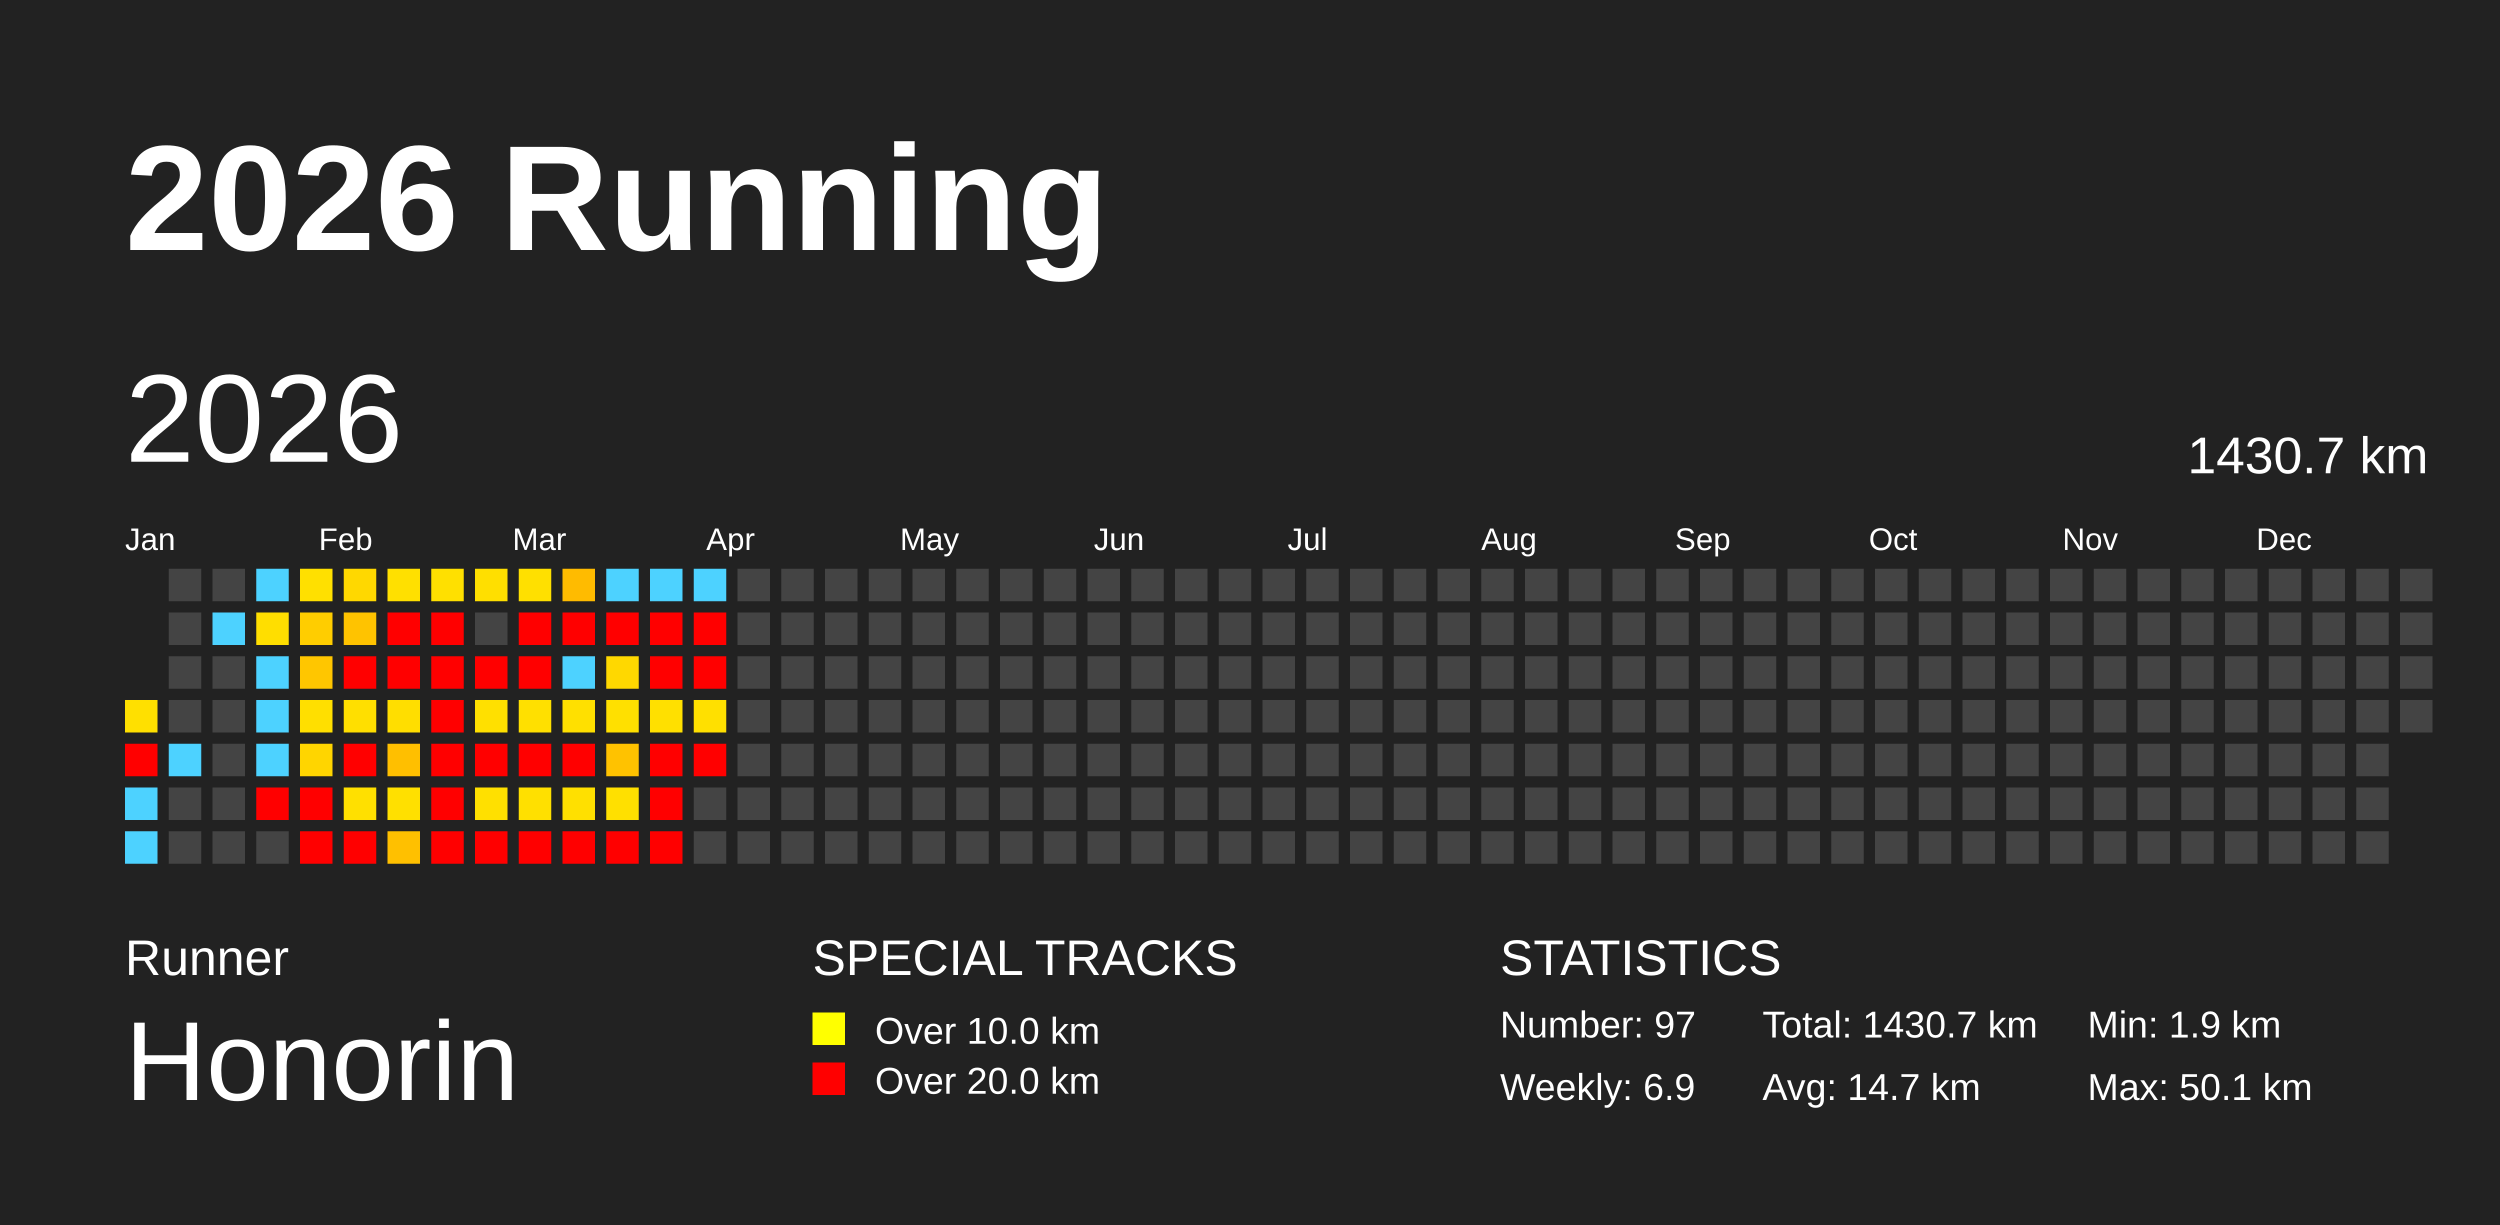
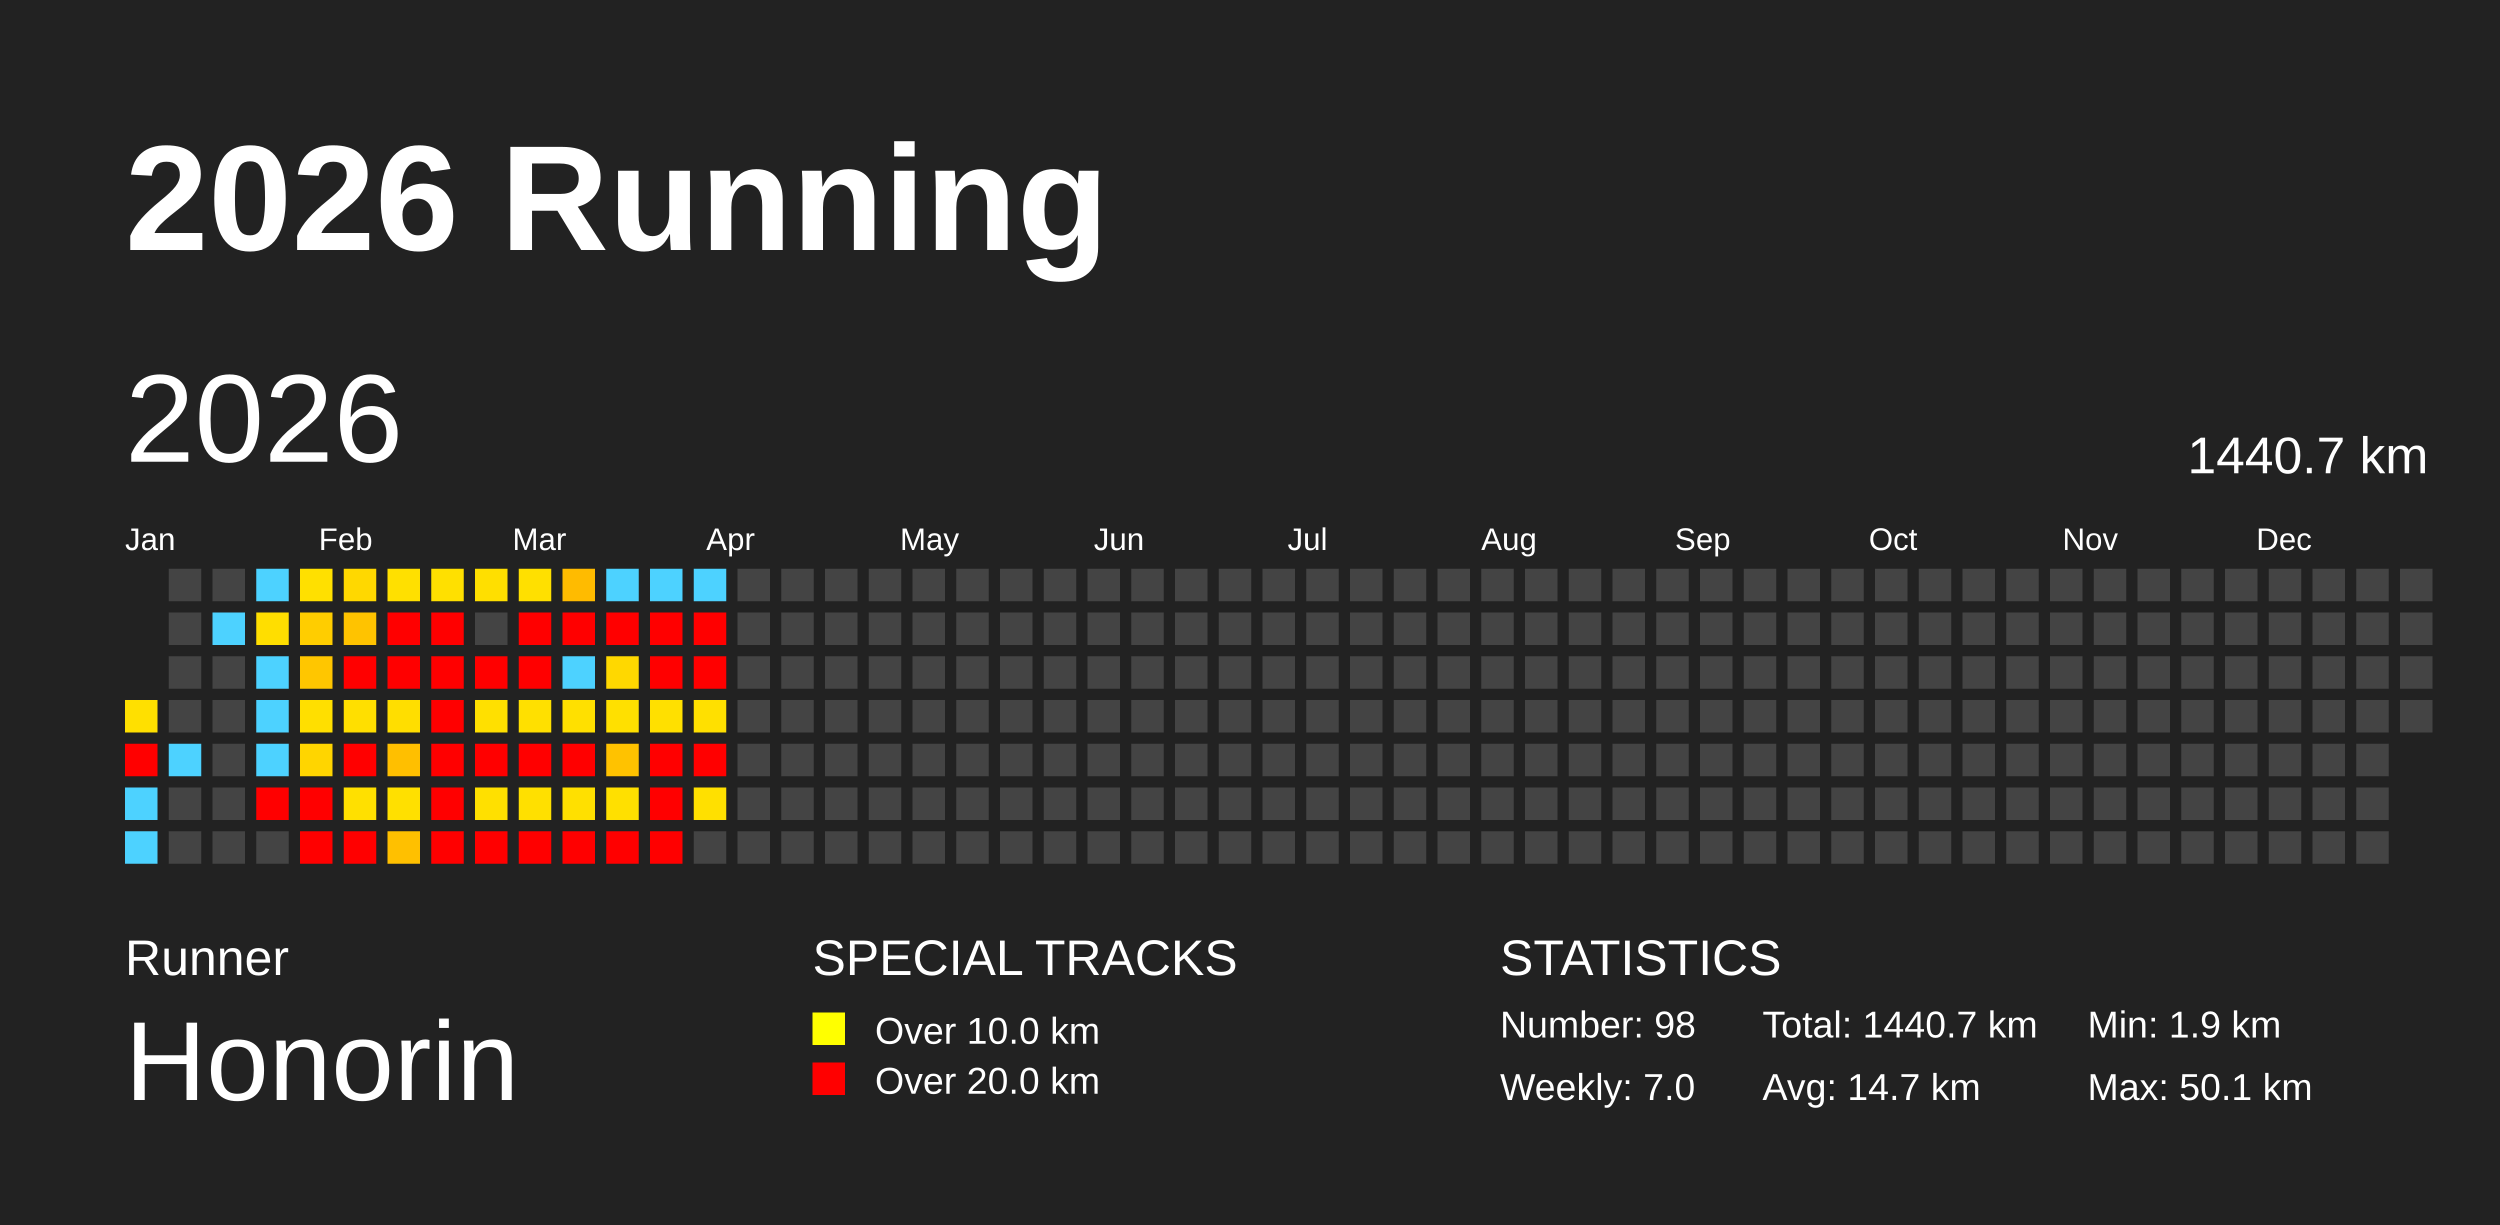
<svg xmlns="http://www.w3.org/2000/svg" baseProfile="full" height="98mm" version="1.1" viewBox="0,0,200,98" width="200mm">
  <defs />
  <rect fill="#222222" height="98" width="200" x="0" y="0" />
  <text fill="#FFFFFF" style="font-size:12px; font-family:Arial; font-weight:bold;" x="10" y="20">2026 Running</text>
  <text fill="#FFFFFF" style="font-size:4px; font-family:Arial" x="10" y="78">Runner</text>
  <text fill="#FFFFFF" style="font-size:9px; font-family:Arial" x="10" y="88">Honorin</text>
  <text fill="#FFFFFF" style="font-size:4px; font-family:Arial" x="65" y="78">SPECIAL TRACKS</text>
  <rect fill="yellow" height="2.6" width="2.6" x="65" y="81" />
  <text fill="#FFFFFF" style="font-size:3px; font-family:Arial" x="70" y="83.5">Over 10.0 km</text>
  <rect fill="red" height="2.6" width="2.6" x="65" y="85" />
  <text fill="#FFFFFF" style="font-size:3px; font-family:Arial" x="70" y="87.5">Over 20.0 km</text>
  <text fill="#FFFFFF" style="font-size:4px; font-family:Arial" x="120" y="78">STATISTICS</text>
-   <text fill="#FFFFFF" style="font-size:3px; font-family:Arial" x="120" y="83">Number: 97</text>
-   <text fill="#FFFFFF" style="font-size:3px; font-family:Arial" x="120" y="88">Weekly: 6.9</text>
-   <text fill="#FFFFFF" style="font-size:3px; font-family:Arial" x="141" y="83">Total: 1430.7 km</text>
+   <text fill="#FFFFFF" style="font-size:3px; font-family:Arial" x="120" y="83">Number: 98</text>
+   <text fill="#FFFFFF" style="font-size:3px; font-family:Arial" x="120" y="88">Weekly: 7.0</text>
+   <text fill="#FFFFFF" style="font-size:3px; font-family:Arial" x="141" y="83">Total: 1440.7 km</text>
  <text fill="#FFFFFF" style="font-size:3px; font-family:Arial" x="141" y="88">Avg: 14.7 km</text>
  <text fill="#FFFFFF" style="font-size:3px; font-family:Arial" x="167" y="83">Min: 1.9 km</text>
  <text fill="#FFFFFF" style="font-size:3px; font-family:Arial" x="167" y="88">Max: 50.1 km</text>
  <text dominant-baseline="hanging" fill="#FFFFFF" style="font-size:10.0px; font-family:Arial;" x="10" y="30">2026</text>
-   <text dominant-baseline="hanging" fill="#FFFFFF" style="font-size:4.125px; font-family:Arial;" x="175" y="35">1430.7 km</text>
+   <text dominant-baseline="hanging" fill="#FFFFFF" style="font-size:4.125px; font-family:Arial;" x="175" y="35">1440.7 km</text>
  <text fill="#FFFFFF" style="font-size:2.5px; font-family:Arial" x="10.0" y="44">Jan</text>
  <text fill="#FFFFFF" style="font-size:2.5px; font-family:Arial" x="25.5" y="44">Feb</text>
  <text fill="#FFFFFF" style="font-size:2.5px; font-family:Arial" x="41.0" y="44">Mar</text>
  <text fill="#FFFFFF" style="font-size:2.5px; font-family:Arial" x="56.5" y="44">Apr</text>
  <text fill="#FFFFFF" style="font-size:2.5px; font-family:Arial" x="72.0" y="44">May</text>
  <text fill="#FFFFFF" style="font-size:2.5px; font-family:Arial" x="87.5" y="44">Jun</text>
  <text fill="#FFFFFF" style="font-size:2.5px; font-family:Arial" x="103.0" y="44">Jul</text>
  <text fill="#FFFFFF" style="font-size:2.5px; font-family:Arial" x="118.5" y="44">Aug</text>
  <text fill="#FFFFFF" style="font-size:2.5px; font-family:Arial" x="134.0" y="44">Sep</text>
  <text fill="#FFFFFF" style="font-size:2.5px; font-family:Arial" x="149.5" y="44">Oct</text>
  <text fill="#FFFFFF" style="font-size:2.5px; font-family:Arial" x="165.0" y="44">Nov</text>
  <text fill="#FFFFFF" style="font-size:2.5px; font-family:Arial" x="180.5" y="44">Dec</text>
  <rect fill="#ffe000" height="2.6" width="2.6" x="10.0" y="56.0" />
  <rect fill="red" height="2.6" width="2.6" x="10.0" y="59.5" />
  <rect fill="#4dd2ff" height="2.6" width="2.6" x="10.0" y="63.0" />
  <rect fill="#4dd2ff" height="2.6" width="2.6" x="10.0" y="66.5" />
  <rect fill="#444444" height="2.6" width="2.6" x="13.5" y="45.5" />
  <rect fill="#444444" height="2.6" width="2.6" x="13.5" y="49.0" />
  <rect fill="#444444" height="2.6" width="2.6" x="13.5" y="52.5" />
  <rect fill="#444444" height="2.6" width="2.6" x="13.5" y="56.0" />
  <rect fill="#4dd2ff" height="2.6" width="2.6" x="13.5" y="59.5" />
  <rect fill="#444444" height="2.6" width="2.6" x="13.5" y="63.0" />
  <rect fill="#444444" height="2.6" width="2.6" x="13.5" y="66.5" />
  <rect fill="#444444" height="2.6" width="2.6" x="17.0" y="45.5" />
  <rect fill="#4dd2ff" height="2.6" width="2.6" x="17.0" y="49.0" />
  <rect fill="#444444" height="2.6" width="2.6" x="17.0" y="52.5" />
  <rect fill="#444444" height="2.6" width="2.6" x="17.0" y="56.0" />
  <rect fill="#444444" height="2.6" width="2.6" x="17.0" y="59.5" />
  <rect fill="#444444" height="2.6" width="2.6" x="17.0" y="63.0" />
  <rect fill="#444444" height="2.6" width="2.6" x="17.0" y="66.5" />
  <rect fill="#4dd2ff" height="2.6" width="2.6" x="20.5" y="45.5" />
  <rect fill="#ffde00" height="2.6" width="2.6" x="20.5" y="49.0" />
  <rect fill="#4dd2ff" height="2.6" width="2.6" x="20.5" y="52.5" />
  <rect fill="#4dd2ff" height="2.6" width="2.6" x="20.5" y="56.0" />
  <rect fill="#4dd2ff" height="2.6" width="2.6" x="20.5" y="59.5" />
  <rect fill="red" height="2.6" width="2.6" x="20.5" y="63.0" />
  <rect fill="#444444" height="2.6" width="2.6" x="20.5" y="66.5" />
  <rect fill="#ffe000" height="2.6" width="2.6" x="24.0" y="45.5" />
  <rect fill="#ffcd00" height="2.6" width="2.6" x="24.0" y="49.0" />
  <rect fill="#ffc600" height="2.6" width="2.6" x="24.0" y="52.5" />
  <rect fill="#ffdf00" height="2.6" width="2.6" x="24.0" y="56.0" />
  <rect fill="#ffd500" height="2.6" width="2.6" x="24.0" y="59.5" />
  <rect fill="red" height="2.6" width="2.6" x="24.0" y="63.0" />
  <rect fill="red" height="2.6" width="2.6" x="24.0" y="66.5" />
  <rect fill="#ffd800" height="2.6" width="2.6" x="27.5" y="45.5" />
  <rect fill="#ffc300" height="2.6" width="2.6" x="27.5" y="49.0" />
  <rect fill="red" height="2.6" width="2.6" x="27.5" y="52.5" />
  <rect fill="#ffdf00" height="2.6" width="2.6" x="27.5" y="56.0" />
  <rect fill="red" height="2.6" width="2.6" x="27.5" y="59.5" />
  <rect fill="#ffe000" height="2.6" width="2.6" x="27.5" y="63.0" />
  <rect fill="red" height="2.6" width="2.6" x="27.5" y="66.5" />
  <rect fill="#ffe000" height="2.6" width="2.6" x="31.0" y="45.5" />
  <rect fill="red" height="2.6" width="2.6" x="31.0" y="49.0" />
  <rect fill="red" height="2.6" width="2.6" x="31.0" y="52.5" />
  <rect fill="#ffde00" height="2.6" width="2.6" x="31.0" y="56.0" />
  <rect fill="#ffbf00" height="2.6" width="2.6" x="31.0" y="59.5" />
  <rect fill="#ffe000" height="2.6" width="2.6" x="31.0" y="63.0" />
  <rect fill="#ffc000" height="2.6" width="2.6" x="31.0" y="66.5" />
  <rect fill="#ffe000" height="2.6" width="2.6" x="34.5" y="45.5" />
  <rect fill="red" height="2.6" width="2.6" x="34.5" y="49.0" />
  <rect fill="red" height="2.6" width="2.6" x="34.5" y="52.5" />
  <rect fill="red" height="2.6" width="2.6" x="34.5" y="56.0" />
  <rect fill="red" height="2.6" width="2.6" x="34.5" y="59.5" />
  <rect fill="red" height="2.6" width="2.6" x="34.5" y="63.0" />
  <rect fill="red" height="2.6" width="2.6" x="34.5" y="66.5" />
  <rect fill="#ffdf00" height="2.6" width="2.6" x="38.0" y="45.5" />
  <rect fill="#444444" height="2.6" width="2.6" x="38.0" y="49.0" />
  <rect fill="red" height="2.6" width="2.6" x="38.0" y="52.5" />
  <rect fill="#ffe000" height="2.6" width="2.6" x="38.0" y="56.0" />
  <rect fill="red" height="2.6" width="2.6" x="38.0" y="59.5" />
  <rect fill="#ffe000" height="2.6" width="2.6" x="38.0" y="63.0" />
  <rect fill="red" height="2.6" width="2.6" x="38.0" y="66.5" />
  <rect fill="#ffe000" height="2.6" width="2.6" x="41.5" y="45.5" />
  <rect fill="red" height="2.6" width="2.6" x="41.5" y="49.0" />
  <rect fill="red" height="2.6" width="2.6" x="41.5" y="52.5" />
  <rect fill="#ffe000" height="2.6" width="2.6" x="41.5" y="56.0" />
  <rect fill="red" height="2.6" width="2.6" x="41.5" y="59.5" />
  <rect fill="#ffe000" height="2.6" width="2.6" x="41.5" y="63.0" />
  <rect fill="red" height="2.6" width="2.6" x="41.5" y="66.5" />
  <rect fill="#ffbb00" height="2.6" width="2.6" x="45.0" y="45.5" />
  <rect fill="red" height="2.6" width="2.6" x="45.0" y="49.0" />
  <rect fill="#4dd2ff" height="2.6" width="2.6" x="45.0" y="52.5" />
  <rect fill="#ffe000" height="2.6" width="2.6" x="45.0" y="56.0" />
  <rect fill="red" height="2.6" width="2.6" x="45.0" y="59.5" />
  <rect fill="#ffe000" height="2.6" width="2.6" x="45.0" y="63.0" />
  <rect fill="red" height="2.6" width="2.6" x="45.0" y="66.5" />
  <rect fill="#4dd2ff" height="2.6" width="2.6" x="48.5" y="45.5" />
  <rect fill="red" height="2.6" width="2.6" x="48.5" y="49.0" />
  <rect fill="#ffd800" height="2.6" width="2.6" x="48.5" y="52.5" />
  <rect fill="#ffe000" height="2.6" width="2.6" x="48.5" y="56.0" />
  <rect fill="#ffc200" height="2.6" width="2.6" x="48.5" y="59.5" />
  <rect fill="#ffe000" height="2.6" width="2.6" x="48.5" y="63.0" />
  <rect fill="red" height="2.6" width="2.6" x="48.5" y="66.5" />
  <rect fill="#4dd2ff" height="2.6" width="2.6" x="52.0" y="45.5" />
  <rect fill="red" height="2.6" width="2.6" x="52.0" y="49.0" />
  <rect fill="red" height="2.6" width="2.6" x="52.0" y="52.5" />
  <rect fill="#ffe000" height="2.6" width="2.6" x="52.0" y="56.0" />
  <rect fill="red" height="2.6" width="2.6" x="52.0" y="59.5" />
  <rect fill="red" height="2.6" width="2.6" x="52.0" y="63.0" />
  <rect fill="red" height="2.6" width="2.6" x="52.0" y="66.5" />
  <rect fill="#4dd2ff" height="2.6" width="2.6" x="55.5" y="45.5" />
  <rect fill="red" height="2.6" width="2.6" x="55.5" y="49.0" />
  <rect fill="red" height="2.6" width="2.6" x="55.5" y="52.5" />
  <rect fill="#ffe000" height="2.6" width="2.6" x="55.5" y="56.0" />
  <rect fill="red" height="2.6" width="2.6" x="55.5" y="59.5" />
-   <rect fill="#444444" height="2.6" width="2.6" x="55.5" y="63.0" />
+   <rect fill="#ffe000" height="2.6" width="2.6" x="55.5" y="63.0" />
  <rect fill="#444444" height="2.6" width="2.6" x="55.5" y="66.5" />
  <rect fill="#444444" height="2.6" width="2.6" x="59.0" y="45.5" />
  <rect fill="#444444" height="2.6" width="2.6" x="59.0" y="49.0" />
  <rect fill="#444444" height="2.6" width="2.6" x="59.0" y="52.5" />
  <rect fill="#444444" height="2.6" width="2.6" x="59.0" y="56.0" />
  <rect fill="#444444" height="2.6" width="2.6" x="59.0" y="59.5" />
  <rect fill="#444444" height="2.6" width="2.6" x="59.0" y="63.0" />
  <rect fill="#444444" height="2.6" width="2.6" x="59.0" y="66.5" />
  <rect fill="#444444" height="2.6" width="2.6" x="62.5" y="45.5" />
  <rect fill="#444444" height="2.6" width="2.6" x="62.5" y="49.0" />
  <rect fill="#444444" height="2.6" width="2.6" x="62.5" y="52.5" />
  <rect fill="#444444" height="2.6" width="2.6" x="62.5" y="56.0" />
  <rect fill="#444444" height="2.6" width="2.6" x="62.5" y="59.5" />
  <rect fill="#444444" height="2.6" width="2.6" x="62.5" y="63.0" />
  <rect fill="#444444" height="2.6" width="2.6" x="62.5" y="66.5" />
  <rect fill="#444444" height="2.6" width="2.6" x="66.0" y="45.5" />
  <rect fill="#444444" height="2.6" width="2.6" x="66.0" y="49.0" />
  <rect fill="#444444" height="2.6" width="2.6" x="66.0" y="52.5" />
  <rect fill="#444444" height="2.6" width="2.6" x="66.0" y="56.0" />
  <rect fill="#444444" height="2.6" width="2.6" x="66.0" y="59.5" />
  <rect fill="#444444" height="2.6" width="2.6" x="66.0" y="63.0" />
  <rect fill="#444444" height="2.6" width="2.6" x="66.0" y="66.5" />
  <rect fill="#444444" height="2.6" width="2.6" x="69.5" y="45.5" />
  <rect fill="#444444" height="2.6" width="2.6" x="69.5" y="49.0" />
  <rect fill="#444444" height="2.6" width="2.6" x="69.5" y="52.5" />
  <rect fill="#444444" height="2.6" width="2.6" x="69.5" y="56.0" />
  <rect fill="#444444" height="2.6" width="2.6" x="69.5" y="59.5" />
  <rect fill="#444444" height="2.6" width="2.6" x="69.5" y="63.0" />
  <rect fill="#444444" height="2.6" width="2.6" x="69.5" y="66.5" />
  <rect fill="#444444" height="2.6" width="2.6" x="73.0" y="45.5" />
  <rect fill="#444444" height="2.6" width="2.6" x="73.0" y="49.0" />
  <rect fill="#444444" height="2.6" width="2.6" x="73.0" y="52.5" />
  <rect fill="#444444" height="2.6" width="2.6" x="73.0" y="56.0" />
  <rect fill="#444444" height="2.6" width="2.6" x="73.0" y="59.5" />
  <rect fill="#444444" height="2.6" width="2.6" x="73.0" y="63.0" />
  <rect fill="#444444" height="2.6" width="2.6" x="73.0" y="66.5" />
  <rect fill="#444444" height="2.6" width="2.6" x="76.5" y="45.5" />
  <rect fill="#444444" height="2.6" width="2.6" x="76.5" y="49.0" />
  <rect fill="#444444" height="2.6" width="2.6" x="76.5" y="52.5" />
  <rect fill="#444444" height="2.6" width="2.6" x="76.5" y="56.0" />
  <rect fill="#444444" height="2.6" width="2.6" x="76.5" y="59.5" />
  <rect fill="#444444" height="2.6" width="2.6" x="76.5" y="63.0" />
  <rect fill="#444444" height="2.6" width="2.6" x="76.5" y="66.5" />
  <rect fill="#444444" height="2.6" width="2.6" x="80.0" y="45.5" />
  <rect fill="#444444" height="2.6" width="2.6" x="80.0" y="49.0" />
  <rect fill="#444444" height="2.6" width="2.6" x="80.0" y="52.5" />
  <rect fill="#444444" height="2.6" width="2.6" x="80.0" y="56.0" />
  <rect fill="#444444" height="2.6" width="2.6" x="80.0" y="59.5" />
  <rect fill="#444444" height="2.6" width="2.6" x="80.0" y="63.0" />
  <rect fill="#444444" height="2.6" width="2.6" x="80.0" y="66.5" />
  <rect fill="#444444" height="2.6" width="2.6" x="83.5" y="45.5" />
  <rect fill="#444444" height="2.6" width="2.6" x="83.5" y="49.0" />
  <rect fill="#444444" height="2.6" width="2.6" x="83.5" y="52.5" />
  <rect fill="#444444" height="2.6" width="2.6" x="83.5" y="56.0" />
  <rect fill="#444444" height="2.6" width="2.6" x="83.5" y="59.5" />
  <rect fill="#444444" height="2.6" width="2.6" x="83.5" y="63.0" />
  <rect fill="#444444" height="2.6" width="2.6" x="83.5" y="66.5" />
  <rect fill="#444444" height="2.6" width="2.6" x="87.0" y="45.5" />
  <rect fill="#444444" height="2.6" width="2.6" x="87.0" y="49.0" />
  <rect fill="#444444" height="2.6" width="2.6" x="87.0" y="52.5" />
  <rect fill="#444444" height="2.6" width="2.6" x="87.0" y="56.0" />
  <rect fill="#444444" height="2.6" width="2.6" x="87.0" y="59.5" />
  <rect fill="#444444" height="2.6" width="2.6" x="87.0" y="63.0" />
  <rect fill="#444444" height="2.6" width="2.6" x="87.0" y="66.5" />
  <rect fill="#444444" height="2.6" width="2.6" x="90.5" y="45.5" />
  <rect fill="#444444" height="2.6" width="2.6" x="90.5" y="49.0" />
  <rect fill="#444444" height="2.6" width="2.6" x="90.5" y="52.5" />
  <rect fill="#444444" height="2.6" width="2.6" x="90.5" y="56.0" />
  <rect fill="#444444" height="2.6" width="2.6" x="90.5" y="59.5" />
  <rect fill="#444444" height="2.6" width="2.6" x="90.5" y="63.0" />
  <rect fill="#444444" height="2.6" width="2.6" x="90.5" y="66.5" />
  <rect fill="#444444" height="2.6" width="2.6" x="94.0" y="45.5" />
  <rect fill="#444444" height="2.6" width="2.6" x="94.0" y="49.0" />
  <rect fill="#444444" height="2.6" width="2.6" x="94.0" y="52.5" />
  <rect fill="#444444" height="2.6" width="2.6" x="94.0" y="56.0" />
  <rect fill="#444444" height="2.6" width="2.6" x="94.0" y="59.5" />
  <rect fill="#444444" height="2.6" width="2.6" x="94.0" y="63.0" />
  <rect fill="#444444" height="2.6" width="2.6" x="94.0" y="66.5" />
  <rect fill="#444444" height="2.6" width="2.6" x="97.5" y="45.5" />
  <rect fill="#444444" height="2.6" width="2.6" x="97.5" y="49.0" />
  <rect fill="#444444" height="2.6" width="2.6" x="97.5" y="52.5" />
  <rect fill="#444444" height="2.6" width="2.6" x="97.5" y="56.0" />
  <rect fill="#444444" height="2.6" width="2.6" x="97.5" y="59.5" />
  <rect fill="#444444" height="2.6" width="2.6" x="97.5" y="63.0" />
  <rect fill="#444444" height="2.6" width="2.6" x="97.5" y="66.5" />
  <rect fill="#444444" height="2.6" width="2.6" x="101.0" y="45.5" />
  <rect fill="#444444" height="2.6" width="2.6" x="101.0" y="49.0" />
  <rect fill="#444444" height="2.6" width="2.6" x="101.0" y="52.5" />
  <rect fill="#444444" height="2.6" width="2.6" x="101.0" y="56.0" />
  <rect fill="#444444" height="2.6" width="2.6" x="101.0" y="59.5" />
  <rect fill="#444444" height="2.6" width="2.6" x="101.0" y="63.0" />
  <rect fill="#444444" height="2.6" width="2.6" x="101.0" y="66.5" />
  <rect fill="#444444" height="2.6" width="2.6" x="104.5" y="45.5" />
  <rect fill="#444444" height="2.6" width="2.6" x="104.5" y="49.0" />
  <rect fill="#444444" height="2.6" width="2.6" x="104.5" y="52.5" />
  <rect fill="#444444" height="2.6" width="2.6" x="104.5" y="56.0" />
  <rect fill="#444444" height="2.6" width="2.6" x="104.5" y="59.5" />
  <rect fill="#444444" height="2.6" width="2.6" x="104.5" y="63.0" />
  <rect fill="#444444" height="2.6" width="2.6" x="104.5" y="66.5" />
  <rect fill="#444444" height="2.6" width="2.6" x="108.0" y="45.5" />
  <rect fill="#444444" height="2.6" width="2.6" x="108.0" y="49.0" />
  <rect fill="#444444" height="2.6" width="2.6" x="108.0" y="52.5" />
  <rect fill="#444444" height="2.6" width="2.6" x="108.0" y="56.0" />
  <rect fill="#444444" height="2.6" width="2.6" x="108.0" y="59.5" />
  <rect fill="#444444" height="2.6" width="2.6" x="108.0" y="63.0" />
  <rect fill="#444444" height="2.6" width="2.6" x="108.0" y="66.5" />
  <rect fill="#444444" height="2.6" width="2.6" x="111.5" y="45.5" />
  <rect fill="#444444" height="2.6" width="2.6" x="111.5" y="49.0" />
  <rect fill="#444444" height="2.6" width="2.6" x="111.5" y="52.5" />
  <rect fill="#444444" height="2.6" width="2.6" x="111.5" y="56.0" />
  <rect fill="#444444" height="2.6" width="2.6" x="111.5" y="59.5" />
  <rect fill="#444444" height="2.6" width="2.6" x="111.5" y="63.0" />
  <rect fill="#444444" height="2.6" width="2.6" x="111.5" y="66.5" />
  <rect fill="#444444" height="2.6" width="2.6" x="115.0" y="45.5" />
  <rect fill="#444444" height="2.6" width="2.6" x="115.0" y="49.0" />
  <rect fill="#444444" height="2.6" width="2.6" x="115.0" y="52.5" />
  <rect fill="#444444" height="2.6" width="2.6" x="115.0" y="56.0" />
  <rect fill="#444444" height="2.6" width="2.6" x="115.0" y="59.5" />
  <rect fill="#444444" height="2.6" width="2.6" x="115.0" y="63.0" />
  <rect fill="#444444" height="2.6" width="2.6" x="115.0" y="66.5" />
  <rect fill="#444444" height="2.6" width="2.6" x="118.5" y="45.5" />
  <rect fill="#444444" height="2.6" width="2.6" x="118.5" y="49.0" />
  <rect fill="#444444" height="2.6" width="2.6" x="118.5" y="52.5" />
  <rect fill="#444444" height="2.6" width="2.6" x="118.5" y="56.0" />
  <rect fill="#444444" height="2.6" width="2.6" x="118.5" y="59.5" />
  <rect fill="#444444" height="2.6" width="2.6" x="118.5" y="63.0" />
  <rect fill="#444444" height="2.6" width="2.6" x="118.5" y="66.5" />
  <rect fill="#444444" height="2.6" width="2.6" x="122.0" y="45.5" />
  <rect fill="#444444" height="2.6" width="2.6" x="122.0" y="49.0" />
  <rect fill="#444444" height="2.6" width="2.6" x="122.0" y="52.5" />
  <rect fill="#444444" height="2.6" width="2.6" x="122.0" y="56.0" />
  <rect fill="#444444" height="2.6" width="2.6" x="122.0" y="59.5" />
  <rect fill="#444444" height="2.6" width="2.6" x="122.0" y="63.0" />
  <rect fill="#444444" height="2.6" width="2.6" x="122.0" y="66.5" />
  <rect fill="#444444" height="2.6" width="2.6" x="125.5" y="45.5" />
  <rect fill="#444444" height="2.6" width="2.6" x="125.5" y="49.0" />
  <rect fill="#444444" height="2.6" width="2.6" x="125.5" y="52.5" />
  <rect fill="#444444" height="2.6" width="2.6" x="125.5" y="56.0" />
  <rect fill="#444444" height="2.6" width="2.6" x="125.5" y="59.5" />
  <rect fill="#444444" height="2.6" width="2.6" x="125.5" y="63.0" />
  <rect fill="#444444" height="2.6" width="2.6" x="125.5" y="66.5" />
  <rect fill="#444444" height="2.6" width="2.6" x="129.0" y="45.5" />
  <rect fill="#444444" height="2.6" width="2.6" x="129.0" y="49.0" />
  <rect fill="#444444" height="2.6" width="2.6" x="129.0" y="52.5" />
  <rect fill="#444444" height="2.6" width="2.6" x="129.0" y="56.0" />
  <rect fill="#444444" height="2.6" width="2.6" x="129.0" y="59.5" />
  <rect fill="#444444" height="2.6" width="2.6" x="129.0" y="63.0" />
  <rect fill="#444444" height="2.6" width="2.6" x="129.0" y="66.5" />
  <rect fill="#444444" height="2.6" width="2.6" x="132.5" y="45.5" />
  <rect fill="#444444" height="2.6" width="2.6" x="132.5" y="49.0" />
  <rect fill="#444444" height="2.6" width="2.6" x="132.5" y="52.5" />
  <rect fill="#444444" height="2.6" width="2.6" x="132.5" y="56.0" />
  <rect fill="#444444" height="2.6" width="2.6" x="132.5" y="59.5" />
  <rect fill="#444444" height="2.6" width="2.6" x="132.5" y="63.0" />
  <rect fill="#444444" height="2.6" width="2.6" x="132.5" y="66.5" />
  <rect fill="#444444" height="2.6" width="2.6" x="136.0" y="45.5" />
  <rect fill="#444444" height="2.6" width="2.6" x="136.0" y="49.0" />
  <rect fill="#444444" height="2.6" width="2.6" x="136.0" y="52.5" />
  <rect fill="#444444" height="2.6" width="2.6" x="136.0" y="56.0" />
  <rect fill="#444444" height="2.6" width="2.6" x="136.0" y="59.5" />
  <rect fill="#444444" height="2.6" width="2.6" x="136.0" y="63.0" />
  <rect fill="#444444" height="2.6" width="2.6" x="136.0" y="66.5" />
  <rect fill="#444444" height="2.6" width="2.6" x="139.5" y="45.5" />
  <rect fill="#444444" height="2.6" width="2.6" x="139.5" y="49.0" />
  <rect fill="#444444" height="2.6" width="2.6" x="139.5" y="52.5" />
  <rect fill="#444444" height="2.6" width="2.6" x="139.5" y="56.0" />
  <rect fill="#444444" height="2.6" width="2.6" x="139.5" y="59.5" />
  <rect fill="#444444" height="2.6" width="2.6" x="139.5" y="63.0" />
  <rect fill="#444444" height="2.6" width="2.6" x="139.5" y="66.5" />
  <rect fill="#444444" height="2.6" width="2.6" x="143.0" y="45.5" />
  <rect fill="#444444" height="2.6" width="2.6" x="143.0" y="49.0" />
  <rect fill="#444444" height="2.6" width="2.6" x="143.0" y="52.5" />
  <rect fill="#444444" height="2.6" width="2.6" x="143.0" y="56.0" />
  <rect fill="#444444" height="2.6" width="2.6" x="143.0" y="59.5" />
  <rect fill="#444444" height="2.6" width="2.6" x="143.0" y="63.0" />
  <rect fill="#444444" height="2.6" width="2.6" x="143.0" y="66.5" />
  <rect fill="#444444" height="2.6" width="2.6" x="146.5" y="45.5" />
  <rect fill="#444444" height="2.6" width="2.6" x="146.5" y="49.0" />
  <rect fill="#444444" height="2.6" width="2.6" x="146.5" y="52.5" />
  <rect fill="#444444" height="2.6" width="2.6" x="146.5" y="56.0" />
  <rect fill="#444444" height="2.6" width="2.6" x="146.5" y="59.5" />
  <rect fill="#444444" height="2.6" width="2.6" x="146.5" y="63.0" />
  <rect fill="#444444" height="2.6" width="2.6" x="146.5" y="66.5" />
  <rect fill="#444444" height="2.6" width="2.6" x="150.0" y="45.5" />
  <rect fill="#444444" height="2.6" width="2.6" x="150.0" y="49.0" />
  <rect fill="#444444" height="2.6" width="2.6" x="150.0" y="52.5" />
  <rect fill="#444444" height="2.6" width="2.6" x="150.0" y="56.0" />
  <rect fill="#444444" height="2.6" width="2.6" x="150.0" y="59.5" />
  <rect fill="#444444" height="2.6" width="2.6" x="150.0" y="63.0" />
  <rect fill="#444444" height="2.6" width="2.6" x="150.0" y="66.5" />
  <rect fill="#444444" height="2.6" width="2.6" x="153.5" y="45.5" />
  <rect fill="#444444" height="2.6" width="2.6" x="153.5" y="49.0" />
  <rect fill="#444444" height="2.6" width="2.6" x="153.5" y="52.5" />
  <rect fill="#444444" height="2.6" width="2.6" x="153.5" y="56.0" />
  <rect fill="#444444" height="2.6" width="2.6" x="153.5" y="59.5" />
  <rect fill="#444444" height="2.6" width="2.6" x="153.5" y="63.0" />
  <rect fill="#444444" height="2.6" width="2.6" x="153.5" y="66.5" />
  <rect fill="#444444" height="2.6" width="2.6" x="157.0" y="45.5" />
  <rect fill="#444444" height="2.6" width="2.6" x="157.0" y="49.0" />
  <rect fill="#444444" height="2.6" width="2.6" x="157.0" y="52.5" />
  <rect fill="#444444" height="2.6" width="2.6" x="157.0" y="56.0" />
  <rect fill="#444444" height="2.6" width="2.6" x="157.0" y="59.5" />
  <rect fill="#444444" height="2.6" width="2.6" x="157.0" y="63.0" />
  <rect fill="#444444" height="2.6" width="2.6" x="157.0" y="66.5" />
  <rect fill="#444444" height="2.6" width="2.6" x="160.5" y="45.5" />
  <rect fill="#444444" height="2.6" width="2.6" x="160.5" y="49.0" />
  <rect fill="#444444" height="2.6" width="2.6" x="160.5" y="52.5" />
  <rect fill="#444444" height="2.6" width="2.6" x="160.5" y="56.0" />
  <rect fill="#444444" height="2.6" width="2.6" x="160.5" y="59.5" />
  <rect fill="#444444" height="2.6" width="2.6" x="160.5" y="63.0" />
  <rect fill="#444444" height="2.6" width="2.6" x="160.5" y="66.5" />
  <rect fill="#444444" height="2.6" width="2.6" x="164.0" y="45.5" />
  <rect fill="#444444" height="2.6" width="2.6" x="164.0" y="49.0" />
  <rect fill="#444444" height="2.6" width="2.6" x="164.0" y="52.5" />
  <rect fill="#444444" height="2.6" width="2.6" x="164.0" y="56.0" />
  <rect fill="#444444" height="2.6" width="2.6" x="164.0" y="59.5" />
  <rect fill="#444444" height="2.6" width="2.6" x="164.0" y="63.0" />
  <rect fill="#444444" height="2.6" width="2.6" x="164.0" y="66.5" />
  <rect fill="#444444" height="2.6" width="2.6" x="167.5" y="45.5" />
  <rect fill="#444444" height="2.6" width="2.6" x="167.5" y="49.0" />
  <rect fill="#444444" height="2.6" width="2.6" x="167.5" y="52.5" />
  <rect fill="#444444" height="2.6" width="2.6" x="167.5" y="56.0" />
  <rect fill="#444444" height="2.6" width="2.6" x="167.5" y="59.5" />
  <rect fill="#444444" height="2.6" width="2.6" x="167.5" y="63.0" />
  <rect fill="#444444" height="2.6" width="2.6" x="167.5" y="66.5" />
  <rect fill="#444444" height="2.6" width="2.6" x="171.0" y="45.5" />
  <rect fill="#444444" height="2.6" width="2.6" x="171.0" y="49.0" />
  <rect fill="#444444" height="2.6" width="2.6" x="171.0" y="52.5" />
  <rect fill="#444444" height="2.6" width="2.6" x="171.0" y="56.0" />
  <rect fill="#444444" height="2.6" width="2.6" x="171.0" y="59.5" />
  <rect fill="#444444" height="2.6" width="2.6" x="171.0" y="63.0" />
  <rect fill="#444444" height="2.6" width="2.6" x="171.0" y="66.5" />
  <rect fill="#444444" height="2.6" width="2.6" x="174.5" y="45.5" />
  <rect fill="#444444" height="2.6" width="2.6" x="174.5" y="49.0" />
  <rect fill="#444444" height="2.6" width="2.6" x="174.5" y="52.5" />
  <rect fill="#444444" height="2.6" width="2.6" x="174.5" y="56.0" />
  <rect fill="#444444" height="2.6" width="2.6" x="174.5" y="59.5" />
  <rect fill="#444444" height="2.6" width="2.6" x="174.5" y="63.0" />
  <rect fill="#444444" height="2.6" width="2.6" x="174.5" y="66.5" />
  <rect fill="#444444" height="2.6" width="2.6" x="178.0" y="45.5" />
  <rect fill="#444444" height="2.6" width="2.6" x="178.0" y="49.0" />
  <rect fill="#444444" height="2.6" width="2.6" x="178.0" y="52.5" />
  <rect fill="#444444" height="2.6" width="2.6" x="178.0" y="56.0" />
  <rect fill="#444444" height="2.6" width="2.6" x="178.0" y="59.5" />
  <rect fill="#444444" height="2.6" width="2.6" x="178.0" y="63.0" />
  <rect fill="#444444" height="2.6" width="2.6" x="178.0" y="66.5" />
  <rect fill="#444444" height="2.6" width="2.6" x="181.5" y="45.5" />
  <rect fill="#444444" height="2.6" width="2.6" x="181.5" y="49.0" />
  <rect fill="#444444" height="2.6" width="2.6" x="181.5" y="52.5" />
  <rect fill="#444444" height="2.6" width="2.6" x="181.5" y="56.0" />
  <rect fill="#444444" height="2.6" width="2.6" x="181.5" y="59.5" />
  <rect fill="#444444" height="2.6" width="2.6" x="181.5" y="63.0" />
  <rect fill="#444444" height="2.6" width="2.6" x="181.5" y="66.5" />
  <rect fill="#444444" height="2.6" width="2.6" x="185.0" y="45.5" />
  <rect fill="#444444" height="2.6" width="2.6" x="185.0" y="49.0" />
  <rect fill="#444444" height="2.6" width="2.6" x="185.0" y="52.5" />
  <rect fill="#444444" height="2.6" width="2.6" x="185.0" y="56.0" />
  <rect fill="#444444" height="2.6" width="2.6" x="185.0" y="59.5" />
  <rect fill="#444444" height="2.6" width="2.6" x="185.0" y="63.0" />
  <rect fill="#444444" height="2.6" width="2.6" x="185.0" y="66.5" />
  <rect fill="#444444" height="2.6" width="2.6" x="188.5" y="45.5" />
  <rect fill="#444444" height="2.6" width="2.6" x="188.5" y="49.0" />
  <rect fill="#444444" height="2.6" width="2.6" x="188.5" y="52.5" />
  <rect fill="#444444" height="2.6" width="2.6" x="188.5" y="56.0" />
  <rect fill="#444444" height="2.6" width="2.6" x="188.5" y="59.5" />
  <rect fill="#444444" height="2.6" width="2.6" x="188.5" y="63.0" />
  <rect fill="#444444" height="2.6" width="2.6" x="188.5" y="66.5" />
  <rect fill="#444444" height="2.6" width="2.6" x="192.0" y="45.5" />
  <rect fill="#444444" height="2.6" width="2.6" x="192.0" y="49.0" />
  <rect fill="#444444" height="2.6" width="2.6" x="192.0" y="52.5" />
  <rect fill="#444444" height="2.6" width="2.6" x="192.0" y="56.0" />
</svg>
